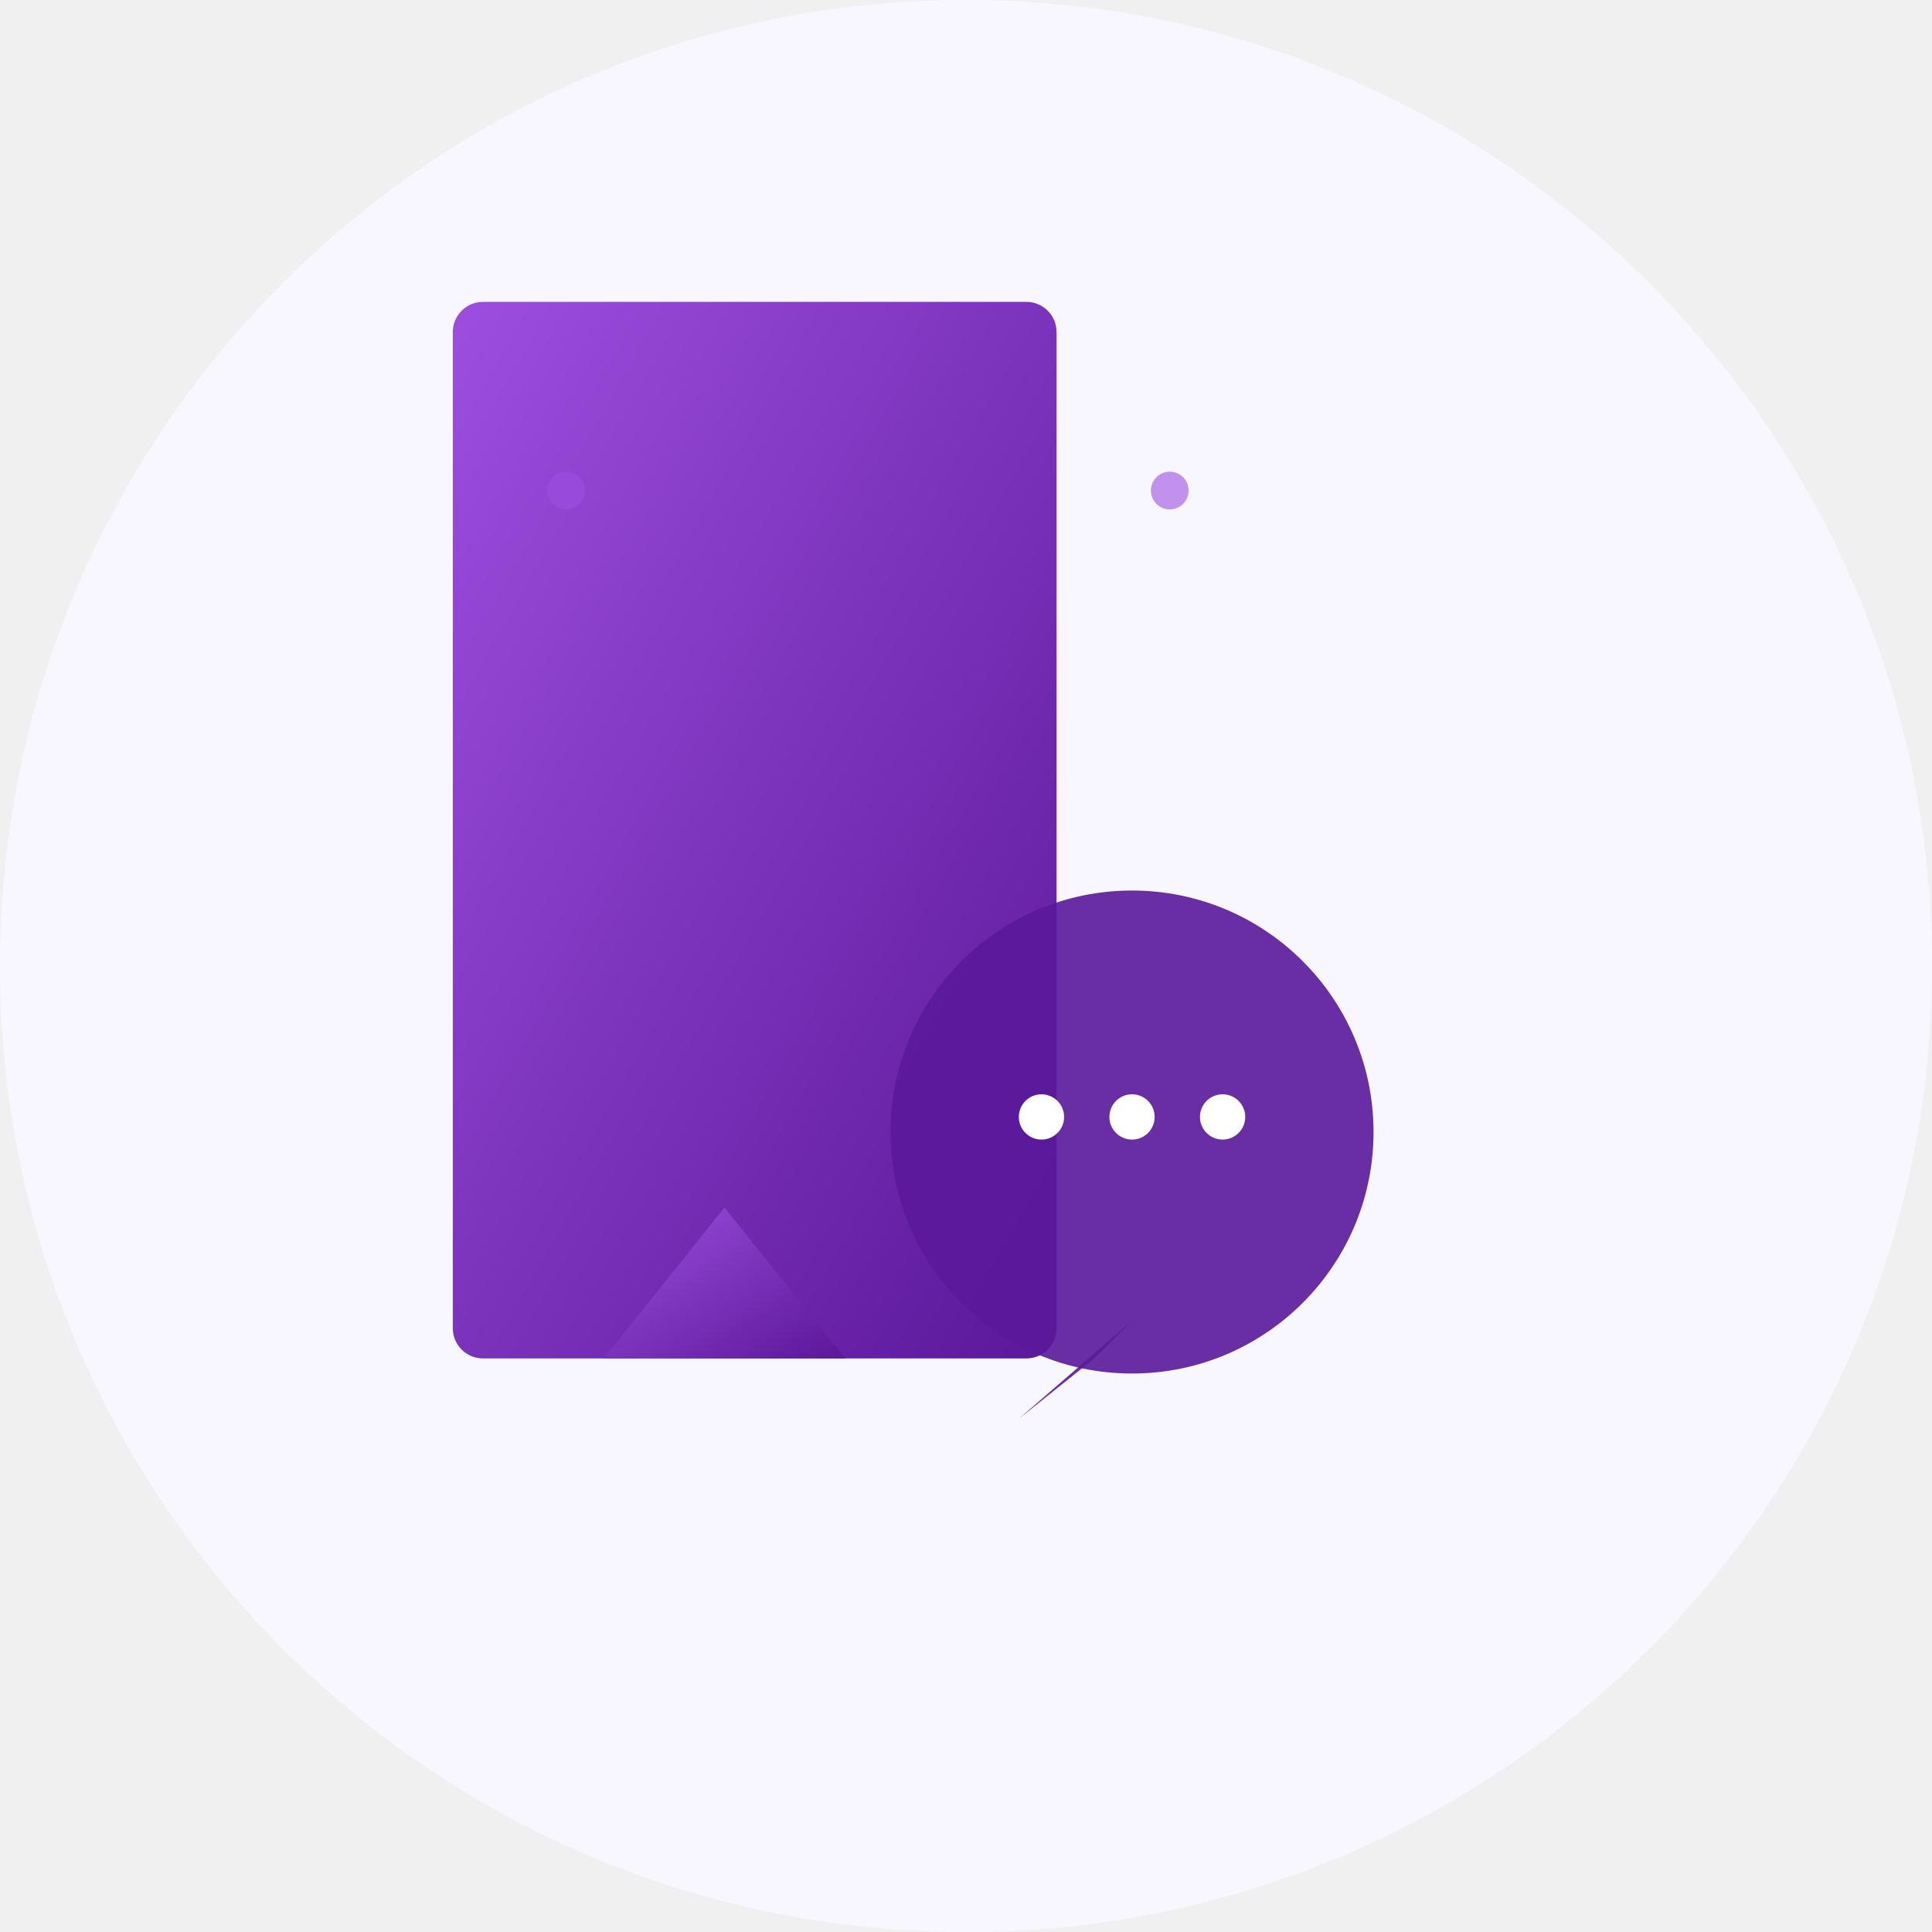
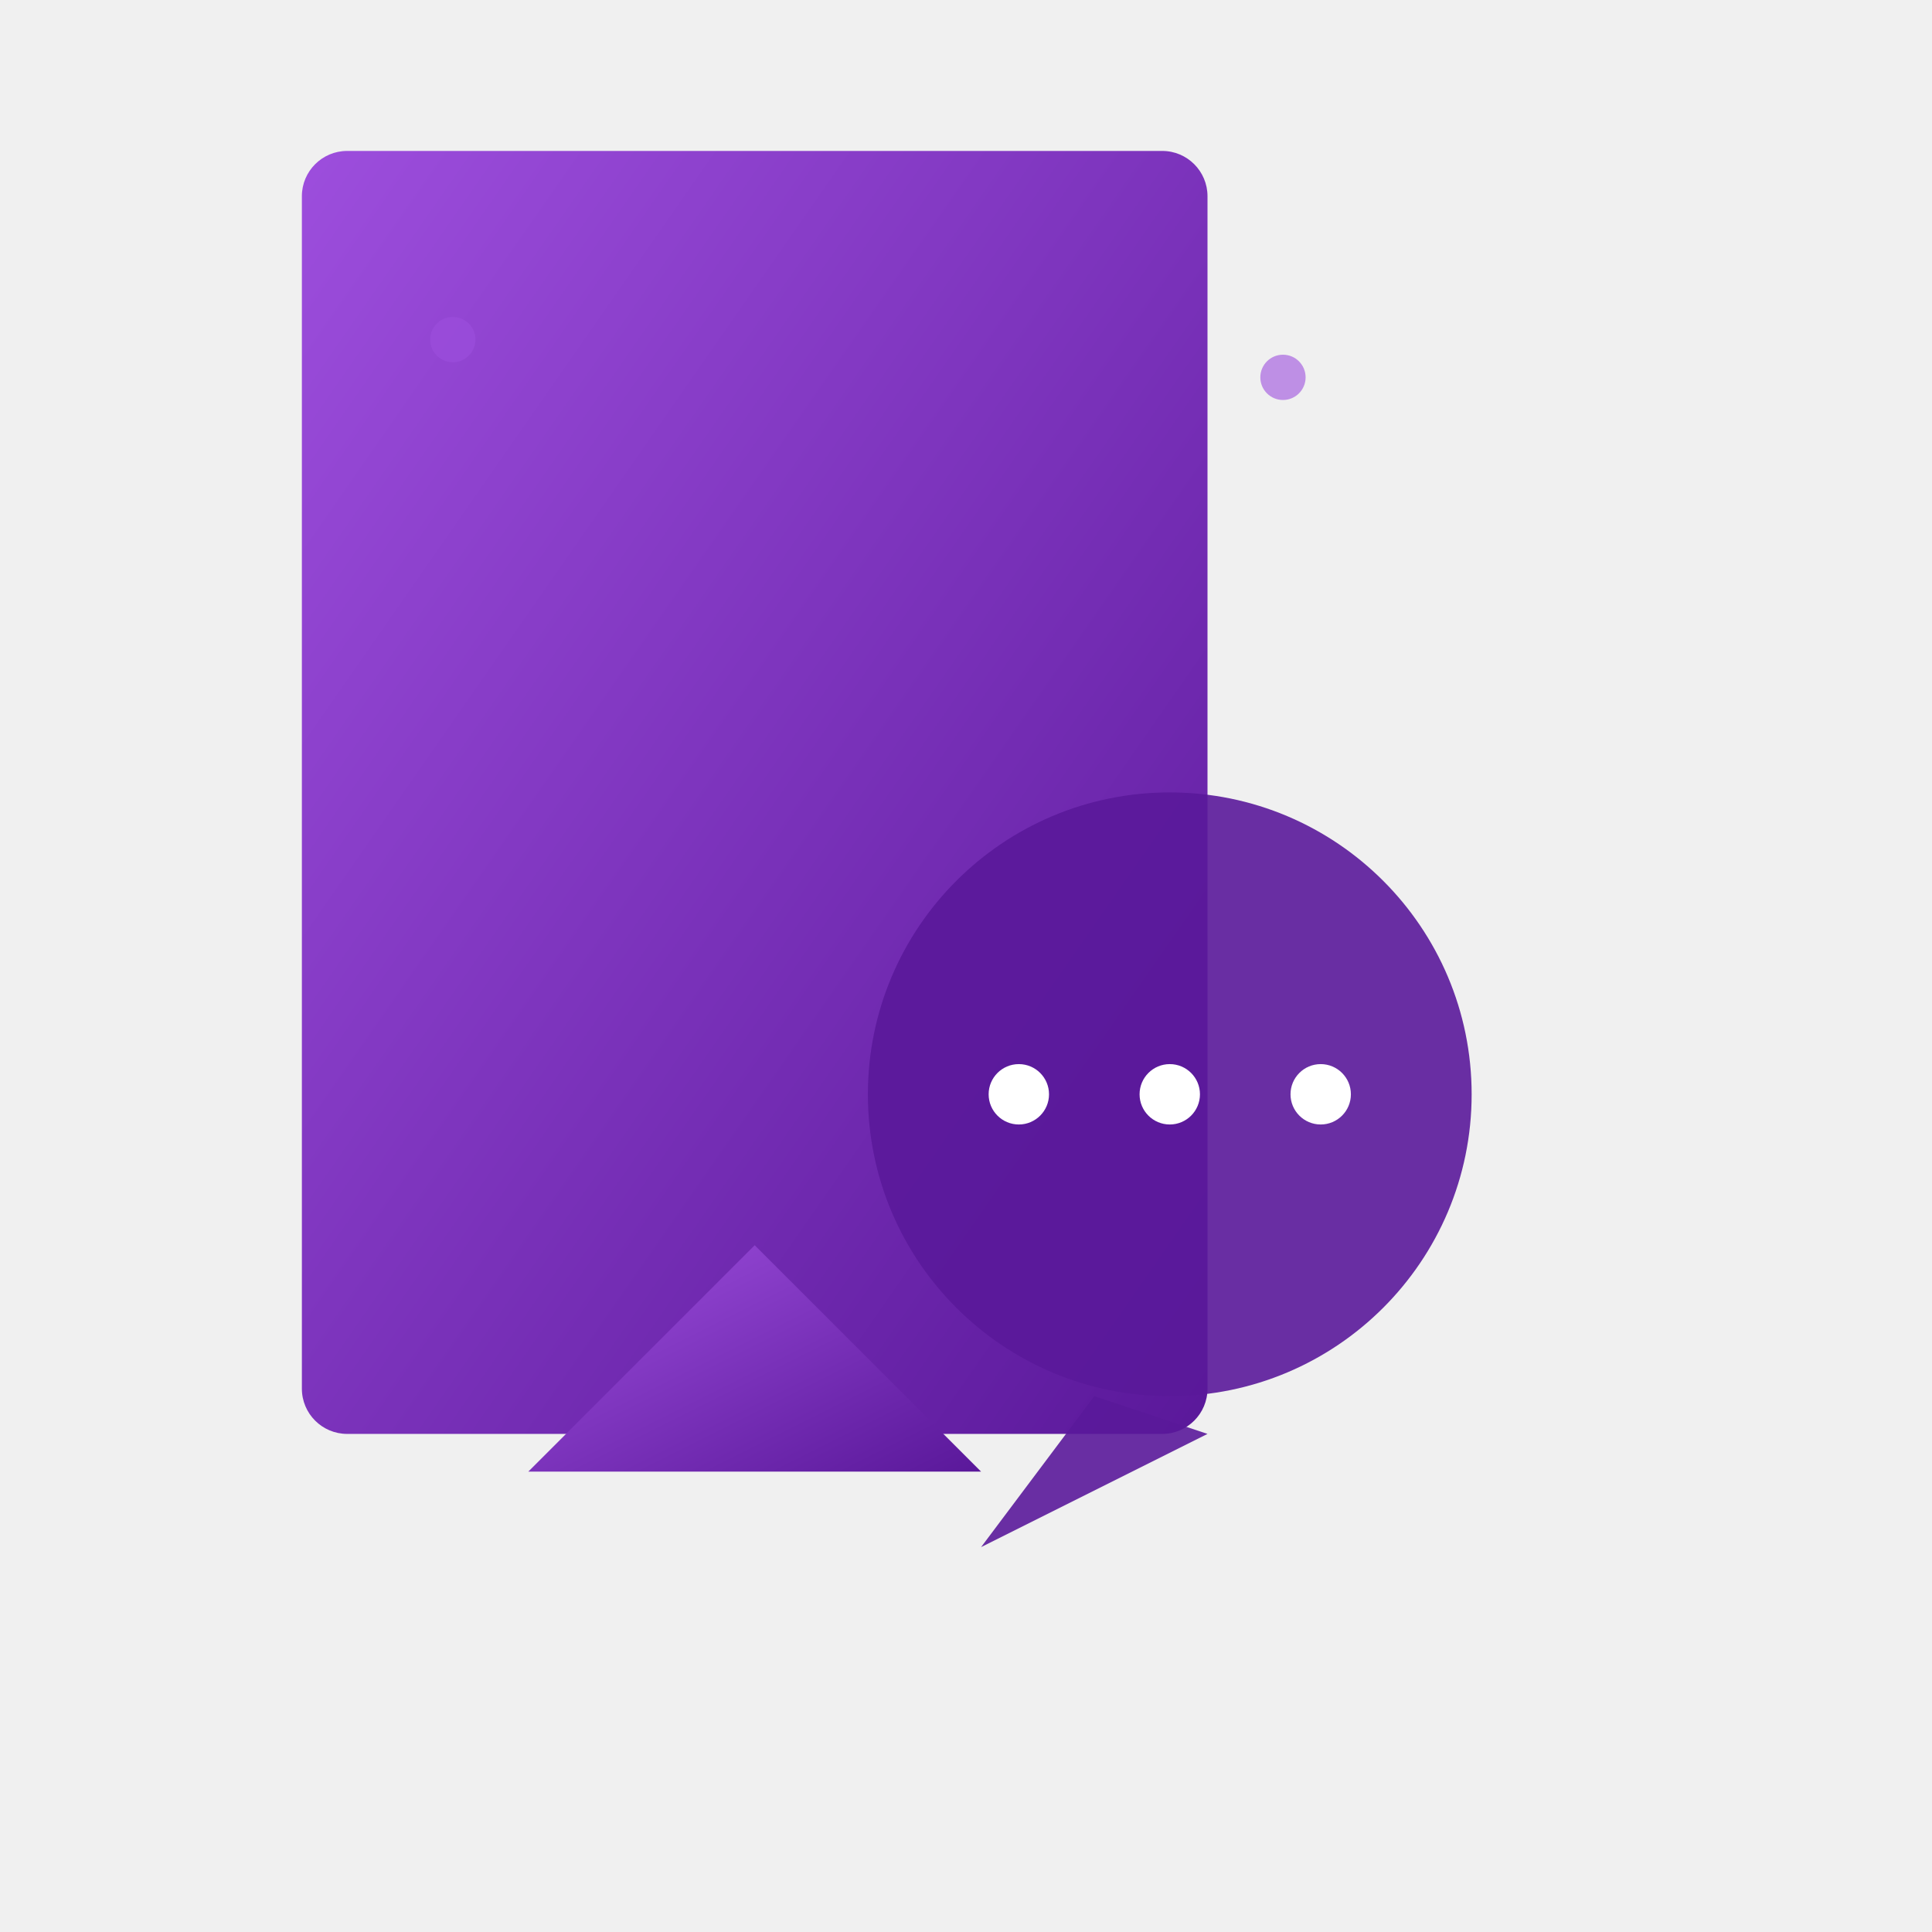
<svg xmlns="http://www.w3.org/2000/svg" width="256" height="256" viewBox="0 0 256 256">
  <defs>
    <linearGradient id="purpleGradient" x1="0%" y1="0%" x2="100%" y2="100%">
      <stop offset="0%" style="stop-color:#9D4EDD;stop-opacity:1" />
      <stop offset="100%" style="stop-color:#5A189A;stop-opacity:1" />
    </linearGradient>
  </defs>
-   <circle cx="128" cy="128" r="128" fill="#F8F7FF" />
  <g>
-     <rect x="60" y="40" width="80" height="140" rx="4" fill="url(#purpleGradient)" />
-     <polygon points="80,180 96,160 112,180" fill="url(#purpleGradient)" />
+     <rect x="40" y="20" width="120" height="170" rx="6" fill="url(#purpleGradient)" />
+     <polygon points="70,195 100,165 130,195" fill="url(#purpleGradient)" />
  </g>
  <g>
-     <circle cx="150" cy="150" r="32" fill="#5A189A" opacity="0.9" />
-     <polygon points="145,180 135,188 150,175" fill="#5A189A" opacity="0.9" />
-     <circle cx="138" cy="148" r="3" fill="white" />
-     <circle cx="150" cy="148" r="3" fill="white" />
-     <circle cx="162" cy="148" r="3" fill="white" />
+     <circle cx="155" cy="145" r="40" fill="#5A189A" opacity="0.9" />
+     <polygon points="145,185 130,205 160,190" fill="#5A189A" opacity="0.9" />
+     <circle cx="135" cy="145" r="4" fill="white" />
+     <circle cx="155" cy="145" r="4" fill="white" />
+     <circle cx="175" cy="145" r="4" fill="white" />
  </g>
  <g opacity="0.6">
-     <circle cx="75" cy="65" r="2.5" fill="#9D4EDD" />
-     <circle cx="155" cy="65" r="2.5" fill="#9D4EDD" />
+     <circle cx="60" cy="45" r="3" fill="#9D4EDD" />
+     <circle cx="170" cy="50" r="3" fill="#9D4EDD" />
  </g>
</svg>
